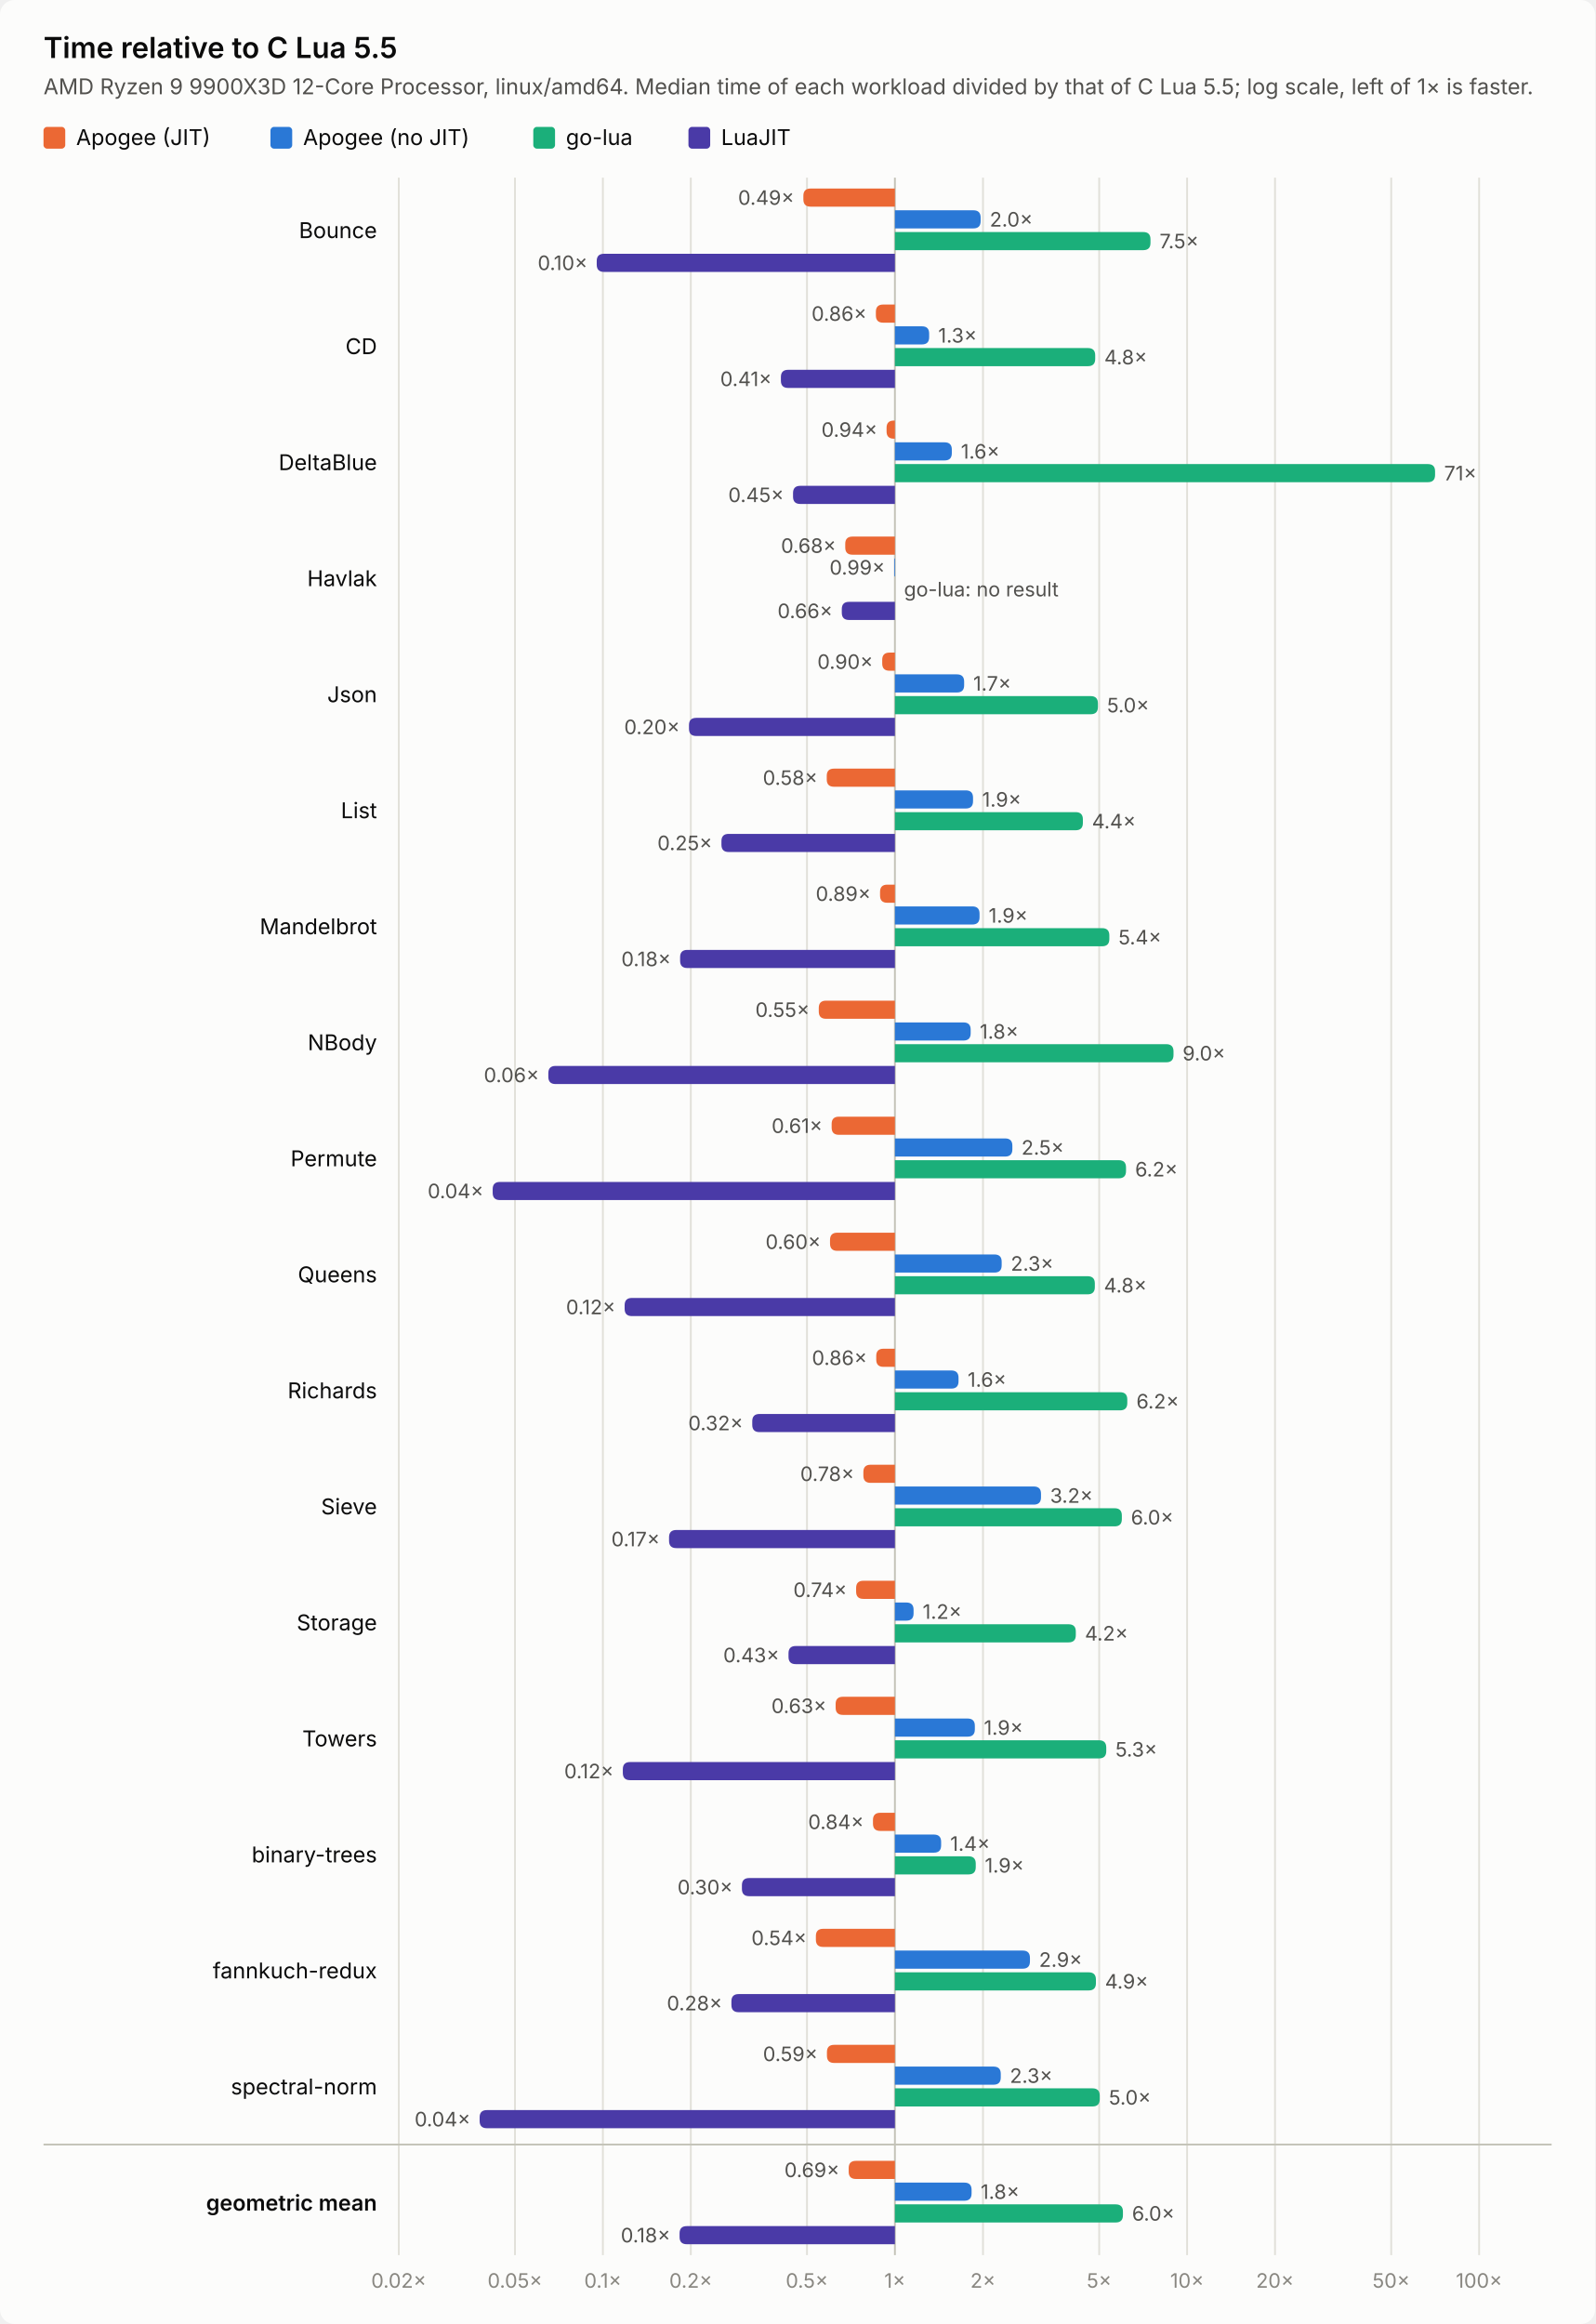
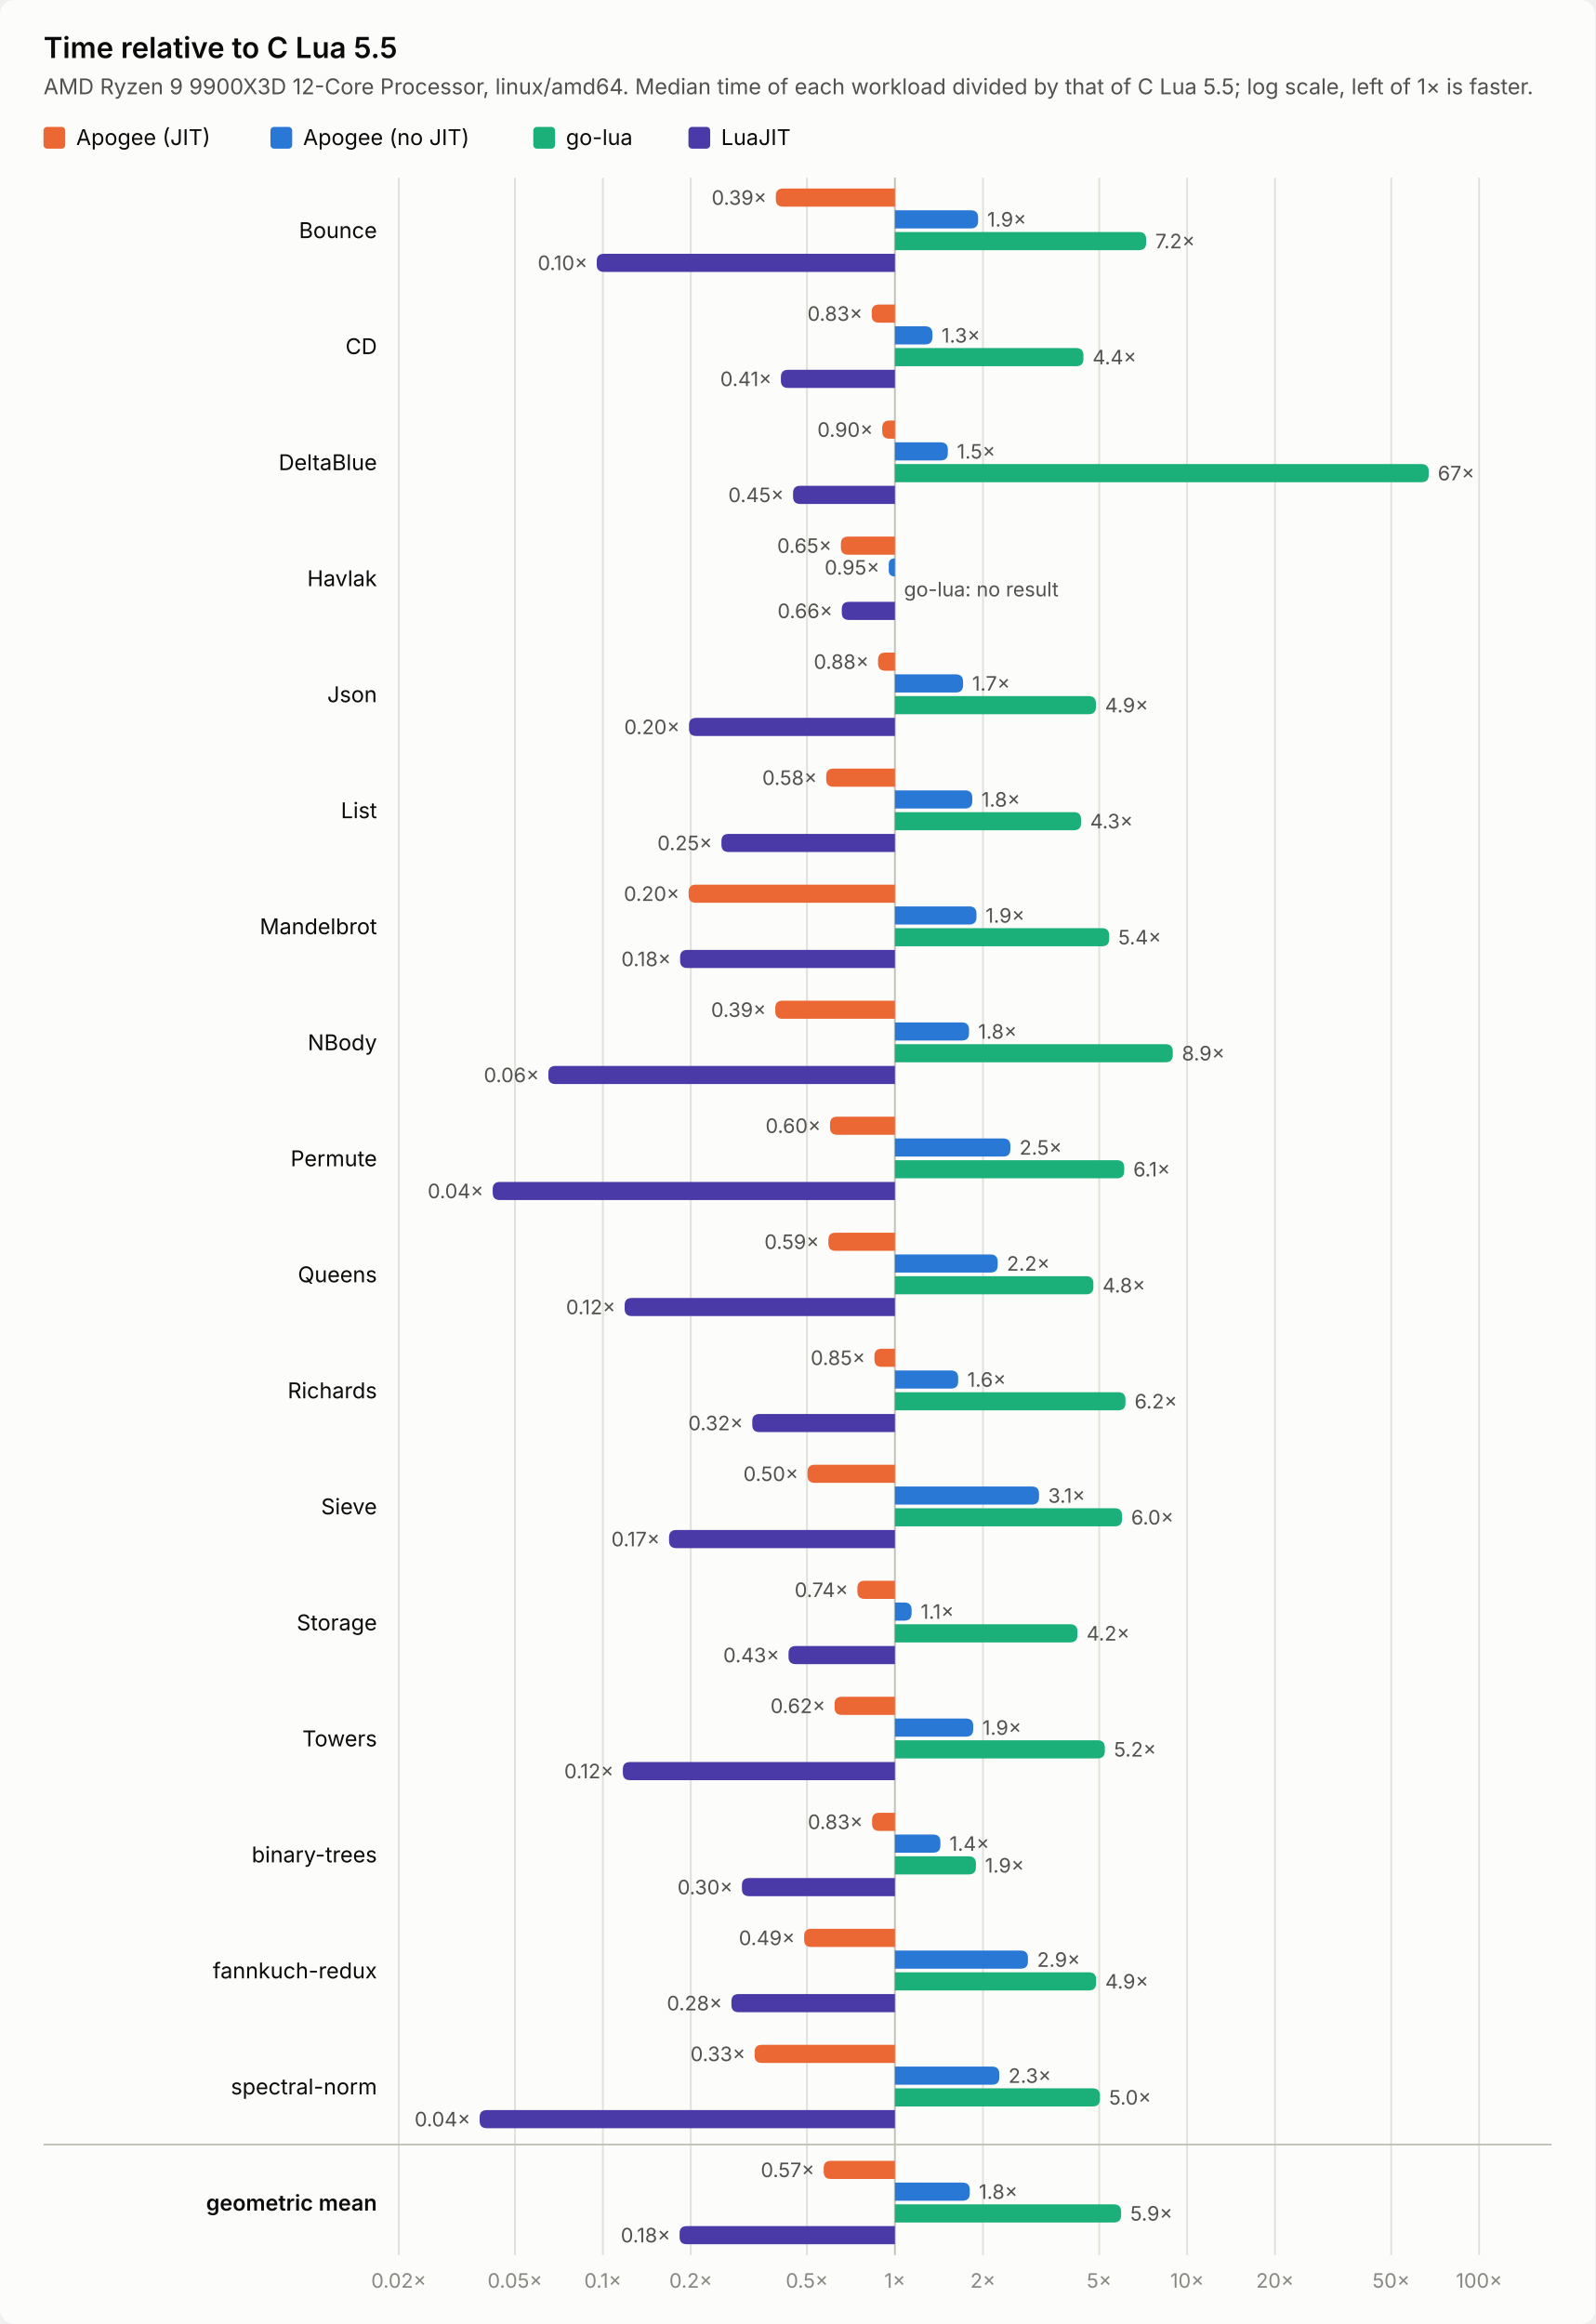
<svg xmlns="http://www.w3.org/2000/svg" viewBox="0 0 880 1282" width="880" height="1282" role="img" aria-labelledby="t d">
  <style>
text { font-family: system-ui, -apple-system, "Segoe UI", sans-serif; }
.bg { fill: #fcfcfb; }
.title { fill: #0b0b0b; font-size: 16px; font-weight: 600; }
.sub { fill: #52514e; font-size: 12px; }
.label { fill: #0b0b0b; font-size: 12px; }
.mean { font-weight: 600; }
.value { fill: #52514e; font-size: 11px; font-variant-numeric: tabular-nums; }
.tick { fill: #898781; font-size: 11px; font-variant-numeric: tabular-nums; }
.grid { stroke: #e1e0d9; stroke-width: 1; }
.base { stroke: #c3c2b7; stroke-width: 1; }
.s0 { fill: #2a78d6; } .s1 { fill: #eb6834; } .s2 { fill: #1baf7a; } .s3 { fill: #eda100; } .s4 { fill: #4a3aa7; }
@media (prefers-color-scheme: dark) {
  .bg { fill: #1a1a19; }
  .title, .label { fill: #ffffff; }
  .sub, .value { fill: #c3c2b7; }
  .grid { stroke: #2c2c2a; }
  .base { stroke: #383835; }
  .s0 { fill: #3987e5; } .s1 { fill: #d95926; } .s2 { fill: #199e70; } .s3 { fill: #c98500; } .s4 { fill: #9085e9; }
}
</style>
  <rect class="bg" width="880" height="1282" rx="8" />
  <text class="title" x="24" y="32">Time relative to C Lua 5.5</text>
  <text class="sub" x="24" y="52">AMD Ryzen 9 9900X3D 12-Core Processor, linux/amd64. Median time of each workload divided by that of C Lua 5.5; log scale, left of 1× is faster.</text>
  <rect class="s1" x="24" y="70" width="12" height="12" rx="2" />
  <text class="label" x="42" y="80">Apogee (JIT)</text>
  <rect class="s0" x="149.2" y="70" width="12" height="12" rx="2" />
  <text class="label" x="167.2" y="80">Apogee (no JIT)</text>
  <rect class="s2" x="294.2" y="70" width="12" height="12" rx="2" />
  <text class="label" x="312.2" y="80">go-lua</text>
  <rect class="s4" x="379.8" y="70" width="12" height="12" rx="2" />
  <text class="label" x="397.8" y="80">LuaJIT</text>
  <line class="grid" x1="220.0" x2="220.0" y1="98" y2="1244" />
  <text class="tick" x="220.0" y="1262" text-anchor="middle">0.02×</text>
  <line class="grid" x1="284.1" x2="284.1" y1="98" y2="1244" />
  <text class="tick" x="284.1" y="1262" text-anchor="middle">0.05×</text>
  <line class="grid" x1="332.6" x2="332.6" y1="98" y2="1244" />
  <text class="tick" x="332.6" y="1262" text-anchor="middle">0.1×</text>
  <line class="grid" x1="381.1" x2="381.1" y1="98" y2="1244" />
  <text class="tick" x="381.1" y="1262" text-anchor="middle">0.2×</text>
  <line class="grid" x1="445.2" x2="445.2" y1="98" y2="1244" />
  <text class="tick" x="445.2" y="1262" text-anchor="middle">0.5×</text>
  <line class="base" x1="493.7" x2="493.7" y1="98" y2="1244" />
  <text class="tick" x="493.7" y="1262" text-anchor="middle">1×</text>
  <line class="grid" x1="542.3" x2="542.3" y1="98" y2="1244" />
  <text class="tick" x="542.3" y="1262" text-anchor="middle">2×</text>
  <line class="grid" x1="606.4" x2="606.4" y1="98" y2="1244" />
  <text class="tick" x="606.4" y="1262" text-anchor="middle">5×</text>
  <line class="grid" x1="654.9" x2="654.9" y1="98" y2="1244" />
  <text class="tick" x="654.9" y="1262" text-anchor="middle">10×</text>
  <line class="grid" x1="703.4" x2="703.4" y1="98" y2="1244" />
  <text class="tick" x="703.4" y="1262" text-anchor="middle">20×</text>
  <line class="grid" x1="767.5" x2="767.5" y1="98" y2="1244" />
  <text class="tick" x="767.5" y="1262" text-anchor="middle">50×</text>
  <line class="grid" x1="816.0" x2="816.0" y1="98" y2="1244" />
  <text class="tick" x="816.0" y="1262" text-anchor="middle">100×</text>
  <text class="label" x="208" y="127.0" text-anchor="end" dominant-baseline="middle">Bounce</text>
-   <path class="s1" d="M493.7 104.0H447.2Q443.2 104.0 443.2 108.0V110.0Q443.2 114.0 447.2 114.0H493.7Z" />
-   <text class="value" x="438.2" y="109.0" text-anchor="end" dominant-baseline="middle">0.49×</text>
-   <path class="s0" d="M493.7 116.0H537.0Q541.0 116.0 541.0 120.0V122.0Q541.0 126.0 537.0 126.0H493.7Z" />
-   <text class="value" x="546.0" y="121.0" text-anchor="start" dominant-baseline="middle">2.0×</text>
-   <path class="s2" d="M493.7 128.0H630.7Q634.7 128.0 634.7 132.0V134.0Q634.7 138.0 630.7 138.0H493.7Z" />
-   <text class="value" x="639.7" y="133.0" text-anchor="start" dominant-baseline="middle">7.5×</text>
+   <path class="s1" d="M493.7 104.0H432.0Q428.0 104.0 428.0 108.0V110.0Q428.0 114.0 432.0 114.0H493.7Z" />
+   <text class="value" x="423.0" y="109.0" text-anchor="end" dominant-baseline="middle">0.39×</text>
+   <path class="s0" d="M493.7 116.0H535.6Q539.6 116.0 539.6 120.0V122.0Q539.6 126.0 535.6 126.0H493.7Z" />
+   <text class="value" x="544.6" y="121.0" text-anchor="start" dominant-baseline="middle">1.9×</text>
+   <path class="s2" d="M493.7 128.0H628.3Q632.3 128.0 632.3 132.0V134.0Q632.3 138.0 628.3 138.0H493.7Z" />
+   <text class="value" x="637.3" y="133.0" text-anchor="start" dominant-baseline="middle">7.2×</text>
  <path class="s4" d="M493.7 140.0H333.2Q329.2 140.0 329.2 144.0V146.0Q329.2 150.0 333.2 150.0H493.7Z" />
  <text class="value" x="324.2" y="145.0" text-anchor="end" dominant-baseline="middle">0.10×</text>
  <text class="label" x="208" y="191.0" text-anchor="end" dominant-baseline="middle">CD</text>
-   <path class="s1" d="M493.7 168.0H487.2Q483.2 168.0 483.2 172.0V174.0Q483.2 178.0 487.2 178.0H493.7Z" />
-   <text class="value" x="478.2" y="173.0" text-anchor="end" dominant-baseline="middle">0.86×</text>
-   <path class="s0" d="M493.7 180.0H508.6Q512.6 180.0 512.6 184.0V186.0Q512.6 190.0 508.6 190.0H493.7Z" />
-   <text class="value" x="517.6" y="185.0" text-anchor="start" dominant-baseline="middle">1.3×</text>
-   <path class="s2" d="M493.7 192.0H600.2Q604.2 192.0 604.2 196.0V198.0Q604.2 202.0 600.2 202.0H493.7Z" />
-   <text class="value" x="609.2" y="197.0" text-anchor="start" dominant-baseline="middle">4.8×</text>
+   <path class="s1" d="M493.7 168.0H484.9Q480.9 168.0 480.9 172.0V174.0Q480.9 178.0 484.9 178.0H493.7Z" />
+   <text class="value" x="475.9" y="173.0" text-anchor="end" dominant-baseline="middle">0.83×</text>
+   <path class="s0" d="M493.7 180.0H510.4Q514.4 180.0 514.4 184.0V186.0Q514.4 190.0 510.4 190.0H493.7Z" />
+   <text class="value" x="519.4" y="185.0" text-anchor="start" dominant-baseline="middle">1.3×</text>
+   <path class="s2" d="M493.7 192.0H593.7Q597.7 192.0 597.7 196.0V198.0Q597.7 202.0 593.7 202.0H493.7Z" />
+   <text class="value" x="602.7" y="197.0" text-anchor="start" dominant-baseline="middle">4.4×</text>
  <path class="s4" d="M493.7 204.0H434.8Q430.8 204.0 430.8 208.0V210.0Q430.8 214.0 434.8 214.0H493.7Z" />
  <text class="value" x="425.8" y="209.0" text-anchor="end" dominant-baseline="middle">0.41×</text>
  <text class="label" x="208" y="255.0" text-anchor="end" dominant-baseline="middle">DeltaBlue</text>
-   <path class="s1" d="M493.7 232.0H493.1Q489.1 232.0 489.1 236.0V238.0Q489.1 242.0 493.1 242.0H493.7Z" />
-   <text class="value" x="484.1" y="237.0" text-anchor="end" dominant-baseline="middle">0.94×</text>
-   <path class="s0" d="M493.7 244.0H521.1Q525.1 244.0 525.1 248.0V250.0Q525.1 254.0 521.1 254.0H493.7Z" />
-   <text class="value" x="530.1" y="249.0" text-anchor="start" dominant-baseline="middle">1.6×</text>
-   <path class="s2" d="M493.7 256.0H787.7Q791.7 256.0 791.7 260.0V262.0Q791.7 266.0 787.7 266.0H493.7Z" />
-   <text class="value" x="796.7" y="261.0" text-anchor="start" dominant-baseline="middle">71×</text>
+   <path class="s1" d="M493.7 232.0H490.7Q486.7 232.0 486.7 236.0V238.0Q486.7 242.0 490.7 242.0H493.7Z" />
+   <text class="value" x="481.7" y="237.0" text-anchor="end" dominant-baseline="middle">0.90×</text>
+   <path class="s0" d="M493.7 244.0H518.9Q522.9 244.0 522.9 248.0V250.0Q522.9 254.0 518.9 254.0H493.7Z" />
+   <text class="value" x="527.9" y="249.0" text-anchor="start" dominant-baseline="middle">1.5×</text>
+   <path class="s2" d="M493.7 256.0H784.2Q788.2 256.0 788.2 260.0V262.0Q788.2 266.0 784.2 266.0H493.7Z" />
+   <text class="value" x="793.2" y="261.0" text-anchor="start" dominant-baseline="middle">67×</text>
  <path class="s4" d="M493.7 268.0H441.5Q437.5 268.0 437.5 272.0V274.0Q437.5 278.0 441.5 278.0H493.7Z" />
  <text class="value" x="432.5" y="273.0" text-anchor="end" dominant-baseline="middle">0.45×</text>
  <text class="label" x="208" y="319.0" text-anchor="end" dominant-baseline="middle">Havlak</text>
  <text class="value" x="498.7" y="325.0" dominant-baseline="middle">go-lua: no result</text>
-   <path class="s1" d="M493.7 296.0H470.3Q466.3 296.0 466.3 300.0V302.0Q466.3 306.0 470.3 306.0H493.7Z" />
-   <text class="value" x="461.3" y="301.0" text-anchor="end" dominant-baseline="middle">0.68×</text>
-   <path class="s0" d="M493.7 308.0H493.7Q493.3 308.0 493.3 308.5V317.5Q493.3 318.0 493.7 318.0H493.7Z" />
-   <text class="value" x="488.3" y="313.0" text-anchor="end" dominant-baseline="middle">0.99×</text>
+   <path class="s1" d="M493.7 296.0H467.9Q463.9 296.0 463.9 300.0V302.0Q463.9 306.0 467.9 306.0H493.7Z" />
+   <text class="value" x="458.9" y="301.0" text-anchor="end" dominant-baseline="middle">0.65×</text>
+   <path class="s0" d="M493.7 308.0H493.7Q490.3 308.0 490.3 311.4V314.6Q490.3 318.0 493.7 318.0H493.7Z" />
+   <text class="value" x="485.3" y="313.0" text-anchor="end" dominant-baseline="middle">0.95×</text>
  <path class="s4" d="M493.7 332.0H468.4Q464.4 332.0 464.4 336.0V338.0Q464.4 342.0 468.4 342.0H493.7Z" />
  <text class="value" x="459.4" y="337.0" text-anchor="end" dominant-baseline="middle">0.66×</text>
  <text class="label" x="208" y="383.0" text-anchor="end" dominant-baseline="middle">Json</text>
-   <path class="s1" d="M493.7 360.0H490.7Q486.7 360.0 486.7 364.0V366.0Q486.7 370.0 490.7 370.0H493.7Z" />
-   <text class="value" x="481.7" y="365.0" text-anchor="end" dominant-baseline="middle">0.90×</text>
-   <path class="s0" d="M493.7 372.0H527.9Q531.9 372.0 531.9 376.0V378.0Q531.9 382.0 527.9 382.0H493.7Z" />
-   <text class="value" x="536.9" y="377.0" text-anchor="start" dominant-baseline="middle">1.7×</text>
-   <path class="s2" d="M493.7 384.0H601.7Q605.7 384.0 605.7 388.0V390.0Q605.7 394.0 601.7 394.0H493.7Z" />
-   <text class="value" x="610.7" y="389.0" text-anchor="start" dominant-baseline="middle">5.0×</text>
+   <path class="s1" d="M493.7 360.0H488.4Q484.4 360.0 484.4 364.0V366.0Q484.4 370.0 488.4 370.0H493.7Z" />
+   <text class="value" x="479.4" y="365.0" text-anchor="end" dominant-baseline="middle">0.88×</text>
+   <path class="s0" d="M493.7 372.0H527.3Q531.3 372.0 531.3 376.0V378.0Q531.3 382.0 527.3 382.0H493.7Z" />
+   <text class="value" x="536.3" y="377.0" text-anchor="start" dominant-baseline="middle">1.7×</text>
+   <path class="s2" d="M493.7 384.0H600.6Q604.6 384.0 604.6 388.0V390.0Q604.6 394.0 600.6 394.0H493.7Z" />
+   <text class="value" x="609.6" y="389.0" text-anchor="start" dominant-baseline="middle">4.9×</text>
  <path class="s4" d="M493.7 396.0H384.1Q380.1 396.0 380.1 400.0V402.0Q380.1 406.0 384.1 406.0H493.7Z" />
  <text class="value" x="375.1" y="401.0" text-anchor="end" dominant-baseline="middle">0.20×</text>
  <text class="label" x="208" y="447.0" text-anchor="end" dominant-baseline="middle">List</text>
-   <path class="s1" d="M493.7 424.0H460.1Q456.1 424.0 456.1 428.0V430.0Q456.1 434.0 460.1 434.0H493.7Z" />
-   <text class="value" x="451.1" y="429.0" text-anchor="end" dominant-baseline="middle">0.58×</text>
-   <path class="s0" d="M493.7 436.0H532.8Q536.8 436.0 536.8 440.0V442.0Q536.8 446.0 532.8 446.0H493.7Z" />
-   <text class="value" x="541.8" y="441.0" text-anchor="start" dominant-baseline="middle">1.9×</text>
-   <path class="s2" d="M493.7 448.0H593.4Q597.4 448.0 597.4 452.0V454.0Q597.4 458.0 593.4 458.0H493.7Z" />
-   <text class="value" x="602.4" y="453.0" text-anchor="start" dominant-baseline="middle">4.4×</text>
+   <path class="s1" d="M493.7 424.0H459.8Q455.8 424.0 455.8 428.0V430.0Q455.8 434.0 459.8 434.0H493.7Z" />
+   <text class="value" x="450.8" y="429.0" text-anchor="end" dominant-baseline="middle">0.58×</text>
+   <path class="s0" d="M493.7 436.0H532.4Q536.4 436.0 536.4 440.0V442.0Q536.4 446.0 532.4 446.0H493.7Z" />
+   <text class="value" x="541.4" y="441.0" text-anchor="start" dominant-baseline="middle">1.8×</text>
+   <path class="s2" d="M493.7 448.0H592.4Q596.4 448.0 596.4 452.0V454.0Q596.4 458.0 592.4 458.0H493.7Z" />
+   <text class="value" x="601.4" y="453.0" text-anchor="start" dominant-baseline="middle">4.3×</text>
  <path class="s4" d="M493.7 460.0H402.0Q398.0 460.0 398.0 464.0V466.0Q398.0 470.0 402.0 470.0H493.7Z" />
  <text class="value" x="393.0" y="465.0" text-anchor="end" dominant-baseline="middle">0.25×</text>
  <text class="label" x="208" y="511.0" text-anchor="end" dominant-baseline="middle">Mandelbrot</text>
-   <path class="s1" d="M493.7 488.0H489.5Q485.5 488.0 485.5 492.0V494.0Q485.5 498.0 489.5 498.0H493.7Z" />
-   <text class="value" x="480.5" y="493.0" text-anchor="end" dominant-baseline="middle">0.89×</text>
-   <path class="s0" d="M493.7 500.0H536.4Q540.4 500.0 540.4 504.0V506.0Q540.4 510.0 536.4 510.0H493.7Z" />
-   <text class="value" x="545.4" y="505.0" text-anchor="start" dominant-baseline="middle">1.9×</text>
-   <path class="s2" d="M493.7 512.0H608.0Q612.0 512.0 612.0 516.0V518.0Q612.0 522.0 608.0 522.0H493.7Z" />
-   <text class="value" x="617.0" y="517.0" text-anchor="start" dominant-baseline="middle">5.4×</text>
+   <path class="s1" d="M493.7 488.0H383.9Q379.9 488.0 379.9 492.0V494.0Q379.9 498.0 383.9 498.0H493.7Z" />
+   <text class="value" x="374.9" y="493.0" text-anchor="end" dominant-baseline="middle">0.20×</text>
+   <path class="s0" d="M493.7 500.0H534.7Q538.7 500.0 538.7 504.0V506.0Q538.7 510.0 534.7 510.0H493.7Z" />
+   <text class="value" x="543.7" y="505.0" text-anchor="start" dominant-baseline="middle">1.9×</text>
+   <path class="s2" d="M493.7 512.0H607.9Q611.9 512.0 611.9 516.0V518.0Q611.9 522.0 607.9 522.0H493.7Z" />
+   <text class="value" x="616.9" y="517.0" text-anchor="start" dominant-baseline="middle">5.4×</text>
  <path class="s4" d="M493.7 524.0H379.2Q375.2 524.0 375.2 528.0V530.0Q375.2 534.0 379.2 534.0H493.7Z" />
  <text class="value" x="370.2" y="529.0" text-anchor="end" dominant-baseline="middle">0.18×</text>
  <text class="label" x="208" y="575.0" text-anchor="end" dominant-baseline="middle">NBody</text>
-   <path class="s1" d="M493.7 552.0H455.7Q451.7 552.0 451.7 556.0V558.0Q451.7 562.0 455.7 562.0H493.7Z" />
-   <text class="value" x="446.7" y="557.0" text-anchor="end" dominant-baseline="middle">0.55×</text>
-   <path class="s0" d="M493.7 564.0H531.5Q535.5 564.0 535.5 568.0V570.0Q535.5 574.0 531.5 574.0H493.7Z" />
-   <text class="value" x="540.5" y="569.0" text-anchor="start" dominant-baseline="middle">1.8×</text>
-   <path class="s2" d="M493.7 576.0H643.4Q647.4 576.0 647.4 580.0V582.0Q647.4 586.0 643.4 586.0H493.7Z" />
-   <text class="value" x="652.4" y="581.0" text-anchor="start" dominant-baseline="middle">9.0×</text>
+   <path class="s1" d="M493.7 552.0H431.7Q427.7 552.0 427.7 556.0V558.0Q427.7 562.0 431.7 562.0H493.7Z" />
+   <text class="value" x="422.7" y="557.0" text-anchor="end" dominant-baseline="middle">0.39×</text>
+   <path class="s0" d="M493.7 564.0H530.6Q534.6 564.0 534.6 568.0V570.0Q534.6 574.0 530.6 574.0H493.7Z" />
+   <text class="value" x="539.6" y="569.0" text-anchor="start" dominant-baseline="middle">1.8×</text>
+   <path class="s2" d="M493.7 576.0H643.0Q647.0 576.0 647.0 580.0V582.0Q647.0 586.0 643.0 586.0H493.7Z" />
+   <text class="value" x="652.0" y="581.0" text-anchor="start" dominant-baseline="middle">8.9×</text>
  <path class="s4" d="M493.7 588.0H306.5Q302.5 588.0 302.5 592.0V594.0Q302.5 598.0 306.5 598.0H493.7Z" />
  <text class="value" x="297.5" y="593.0" text-anchor="end" dominant-baseline="middle">0.06×</text>
  <text class="label" x="208" y="639.0" text-anchor="end" dominant-baseline="middle">Permute</text>
-   <path class="s1" d="M493.7 616.0H462.8Q458.8 616.0 458.8 620.0V622.0Q458.8 626.0 462.8 626.0H493.7Z" />
-   <text class="value" x="453.8" y="621.0" text-anchor="end" dominant-baseline="middle">0.61×</text>
-   <path class="s0" d="M493.7 628.0H554.5Q558.5 628.0 558.5 632.0V634.0Q558.5 638.0 554.5 638.0H493.7Z" />
-   <text class="value" x="563.5" y="633.0" text-anchor="start" dominant-baseline="middle">2.5×</text>
-   <path class="s2" d="M493.7 640.0H617.2Q621.2 640.0 621.2 644.0V646.0Q621.2 650.0 617.2 650.0H493.7Z" />
-   <text class="value" x="626.2" y="645.0" text-anchor="start" dominant-baseline="middle">6.2×</text>
+   <path class="s1" d="M493.7 616.0H461.9Q457.9 616.0 457.9 620.0V622.0Q457.9 626.0 461.9 626.0H493.7Z" />
+   <text class="value" x="452.9" y="621.0" text-anchor="end" dominant-baseline="middle">0.60×</text>
+   <path class="s0" d="M493.7 628.0H553.4Q557.4 628.0 557.4 632.0V634.0Q557.4 638.0 553.4 638.0H493.7Z" />
+   <text class="value" x="562.4" y="633.0" text-anchor="start" dominant-baseline="middle">2.5×</text>
+   <path class="s2" d="M493.7 640.0H616.2Q620.2 640.0 620.2 644.0V646.0Q620.2 650.0 616.2 650.0H493.7Z" />
+   <text class="value" x="625.2" y="645.0" text-anchor="start" dominant-baseline="middle">6.1×</text>
  <path class="s4" d="M493.7 652.0H275.8Q271.8 652.0 271.8 656.0V658.0Q271.8 662.0 275.8 662.0H493.7Z" />
  <text class="value" x="266.8" y="657.0" text-anchor="end" dominant-baseline="middle">0.04×</text>
  <text class="label" x="208" y="703.0" text-anchor="end" dominant-baseline="middle">Queens</text>
-   <path class="s1" d="M493.7 680.0H461.9Q457.9 680.0 457.9 684.0V686.0Q457.9 690.0 461.9 690.0H493.7Z" />
-   <text class="value" x="452.9" y="685.0" text-anchor="end" dominant-baseline="middle">0.60×</text>
-   <path class="s0" d="M493.7 692.0H548.6Q552.6 692.0 552.6 696.0V698.0Q552.6 702.0 548.6 702.0H493.7Z" />
-   <text class="value" x="557.6" y="697.0" text-anchor="start" dominant-baseline="middle">2.3×</text>
-   <path class="s2" d="M493.7 704.0H600.0Q604.0 704.0 604.0 708.0V710.0Q604.0 714.0 600.0 714.0H493.7Z" />
-   <text class="value" x="609.0" y="709.0" text-anchor="start" dominant-baseline="middle">4.8×</text>
+   <path class="s1" d="M493.7 680.0H461.0Q457.0 680.0 457.0 684.0V686.0Q457.0 690.0 461.0 690.0H493.7Z" />
+   <text class="value" x="452.0" y="685.0" text-anchor="end" dominant-baseline="middle">0.59×</text>
+   <path class="s0" d="M493.7 692.0H546.4Q550.4 692.0 550.4 696.0V698.0Q550.4 702.0 546.4 702.0H493.7Z" />
+   <text class="value" x="555.4" y="697.0" text-anchor="start" dominant-baseline="middle">2.2×</text>
+   <path class="s2" d="M493.7 704.0H599.2Q603.2 704.0 603.2 708.0V710.0Q603.2 714.0 599.2 714.0H493.7Z" />
+   <text class="value" x="608.2" y="709.0" text-anchor="start" dominant-baseline="middle">4.8×</text>
  <path class="s4" d="M493.7 716.0H348.6Q344.6 716.0 344.6 720.0V722.0Q344.6 726.0 348.6 726.0H493.7Z" />
  <text class="value" x="339.6" y="721.0" text-anchor="end" dominant-baseline="middle">0.12×</text>
  <text class="label" x="208" y="767.0" text-anchor="end" dominant-baseline="middle">Richards</text>
-   <path class="s1" d="M493.7 744.0H487.4Q483.4 744.0 483.4 748.0V750.0Q483.4 754.0 487.4 754.0H493.7Z" />
-   <text class="value" x="478.4" y="749.0" text-anchor="end" dominant-baseline="middle">0.86×</text>
-   <path class="s0" d="M493.7 756.0H524.8Q528.8 756.0 528.8 760.0V762.0Q528.8 766.0 524.8 766.0H493.7Z" />
-   <text class="value" x="533.8" y="761.0" text-anchor="start" dominant-baseline="middle">1.6×</text>
-   <path class="s2" d="M493.7 768.0H617.9Q621.9 768.0 621.9 772.0V774.0Q621.9 778.0 617.9 778.0H493.7Z" />
-   <text class="value" x="626.9" y="773.0" text-anchor="start" dominant-baseline="middle">6.2×</text>
+   <path class="s1" d="M493.7 744.0H486.4Q482.4 744.0 482.4 748.0V750.0Q482.4 754.0 486.4 754.0H493.7Z" />
+   <text class="value" x="477.4" y="749.0" text-anchor="end" dominant-baseline="middle">0.85×</text>
+   <path class="s0" d="M493.7 756.0H524.6Q528.6 756.0 528.6 760.0V762.0Q528.6 766.0 524.6 766.0H493.7Z" />
+   <text class="value" x="533.6" y="761.0" text-anchor="start" dominant-baseline="middle">1.6×</text>
+   <path class="s2" d="M493.7 768.0H616.9Q620.9 768.0 620.9 772.0V774.0Q620.9 778.0 616.9 778.0H493.7Z" />
+   <text class="value" x="625.9" y="773.0" text-anchor="start" dominant-baseline="middle">6.2×</text>
  <path class="s4" d="M493.7 780.0H419.0Q415.0 780.0 415.0 784.0V786.0Q415.0 790.0 419.0 790.0H493.7Z" />
  <text class="value" x="410.0" y="785.0" text-anchor="end" dominant-baseline="middle">0.32×</text>
  <text class="label" x="208" y="831.0" text-anchor="end" dominant-baseline="middle">Sieve</text>
-   <path class="s1" d="M493.7 808.0H480.3Q476.3 808.0 476.3 812.0V814.0Q476.3 818.0 480.3 818.0H493.7Z" />
-   <text class="value" x="471.3" y="813.0" text-anchor="end" dominant-baseline="middle">0.78×</text>
-   <path class="s0" d="M493.7 820.0H570.3Q574.3 820.0 574.3 824.0V826.0Q574.3 830.0 570.3 830.0H493.7Z" />
-   <text class="value" x="579.3" y="825.0" text-anchor="start" dominant-baseline="middle">3.2×</text>
-   <path class="s2" d="M493.7 832.0H614.9Q618.9 832.0 618.9 836.0V838.0Q618.9 842.0 614.9 842.0H493.7Z" />
-   <text class="value" x="623.9" y="837.0" text-anchor="start" dominant-baseline="middle">6.0×</text>
+   <path class="s1" d="M493.7 808.0H449.5Q445.5 808.0 445.5 812.0V814.0Q445.5 818.0 449.5 818.0H493.7Z" />
+   <text class="value" x="440.5" y="813.0" text-anchor="end" dominant-baseline="middle">0.50×</text>
+   <path class="s0" d="M493.7 820.0H569.2Q573.2 820.0 573.2 824.0V826.0Q573.2 830.0 569.2 830.0H493.7Z" />
+   <text class="value" x="578.2" y="825.0" text-anchor="start" dominant-baseline="middle">3.1×</text>
+   <path class="s2" d="M493.7 832.0H615.0Q619.0 832.0 619.0 836.0V838.0Q619.0 842.0 615.0 842.0H493.7Z" />
+   <text class="value" x="624.0" y="837.0" text-anchor="start" dominant-baseline="middle">6.0×</text>
  <path class="s4" d="M493.7 844.0H373.1Q369.1 844.0 369.1 848.0V850.0Q369.1 854.0 373.1 854.0H493.7Z" />
  <text class="value" x="364.1" y="849.0" text-anchor="end" dominant-baseline="middle">0.17×</text>
  <text class="label" x="208" y="895.0" text-anchor="end" dominant-baseline="middle">Storage</text>
-   <path class="s1" d="M493.7 872.0H476.3Q472.3 872.0 472.3 876.0V878.0Q472.3 882.0 476.3 882.0H493.7Z" />
-   <text class="value" x="467.3" y="877.0" text-anchor="end" dominant-baseline="middle">0.74×</text>
-   <path class="s0" d="M493.7 884.0H500.0Q504.0 884.0 504.0 888.0V890.0Q504.0 894.0 500.0 894.0H493.7Z" />
-   <text class="value" x="509.0" y="889.0" text-anchor="start" dominant-baseline="middle">1.2×</text>
-   <path class="s2" d="M493.7 896.0H589.5Q593.5 896.0 593.5 900.0V902.0Q593.5 906.0 589.5 906.0H493.7Z" />
-   <text class="value" x="598.5" y="901.0" text-anchor="start" dominant-baseline="middle">4.2×</text>
+   <path class="s1" d="M493.7 872.0H477.0Q473.0 872.0 473.0 876.0V878.0Q473.0 882.0 477.0 882.0H493.7Z" />
+   <text class="value" x="468.0" y="877.0" text-anchor="end" dominant-baseline="middle">0.74×</text>
+   <path class="s0" d="M493.7 884.0H498.9Q502.9 884.0 502.9 888.0V890.0Q502.9 894.0 498.9 894.0H493.7Z" />
+   <text class="value" x="507.9" y="889.0" text-anchor="start" dominant-baseline="middle">1.1×</text>
+   <path class="s2" d="M493.7 896.0H590.4Q594.4 896.0 594.4 900.0V902.0Q594.4 906.0 590.4 906.0H493.7Z" />
+   <text class="value" x="599.4" y="901.0" text-anchor="start" dominant-baseline="middle">4.2×</text>
  <path class="s4" d="M493.7 908.0H439.0Q435.0 908.0 435.0 912.0V914.0Q435.0 918.0 439.0 918.0H493.7Z" />
  <text class="value" x="430.0" y="913.0" text-anchor="end" dominant-baseline="middle">0.43×</text>
  <text class="label" x="208" y="959.0" text-anchor="end" dominant-baseline="middle">Towers</text>
-   <path class="s1" d="M493.7 936.0H465.0Q461.0 936.0 461.0 940.0V942.0Q461.0 946.0 465.0 946.0H493.7Z" />
-   <text class="value" x="456.0" y="941.0" text-anchor="end" dominant-baseline="middle">0.63×</text>
-   <path class="s0" d="M493.7 948.0H533.8Q537.8 948.0 537.8 952.0V954.0Q537.8 958.0 533.8 958.0H493.7Z" />
-   <text class="value" x="542.8" y="953.0" text-anchor="start" dominant-baseline="middle">1.9×</text>
-   <path class="s2" d="M493.7 960.0H606.3Q610.3 960.0 610.3 964.0V966.0Q610.3 970.0 606.3 970.0H493.7Z" />
-   <text class="value" x="615.3" y="965.0" text-anchor="start" dominant-baseline="middle">5.3×</text>
+   <path class="s1" d="M493.7 936.0H464.4Q460.4 936.0 460.4 940.0V942.0Q460.4 946.0 464.4 946.0H493.7Z" />
+   <text class="value" x="455.4" y="941.0" text-anchor="end" dominant-baseline="middle">0.62×</text>
+   <path class="s0" d="M493.7 948.0H532.9Q536.9 948.0 536.9 952.0V954.0Q536.9 958.0 532.9 958.0H493.7Z" />
+   <text class="value" x="541.9" y="953.0" text-anchor="start" dominant-baseline="middle">1.9×</text>
+   <path class="s2" d="M493.7 960.0H605.5Q609.5 960.0 609.5 964.0V966.0Q609.5 970.0 605.5 970.0H493.7Z" />
+   <text class="value" x="614.5" y="965.0" text-anchor="start" dominant-baseline="middle">5.2×</text>
  <path class="s4" d="M493.7 972.0H347.6Q343.6 972.0 343.6 976.0V978.0Q343.6 982.0 347.6 982.0H493.7Z" />
  <text class="value" x="338.6" y="977.0" text-anchor="end" dominant-baseline="middle">0.12×</text>
  <text class="label" x="208" y="1023.0" text-anchor="end" dominant-baseline="middle">binary-trees</text>
-   <path class="s1" d="M493.7 1000.0H485.6Q481.6 1000.0 481.6 1004.0V1006.0Q481.6 1010.0 485.6 1010.0H493.7Z" />
-   <text class="value" x="476.6" y="1005.0" text-anchor="end" dominant-baseline="middle">0.84×</text>
-   <path class="s0" d="M493.7 1012.0H515.2Q519.2 1012.0 519.2 1016.0V1018.0Q519.2 1022.0 515.2 1022.0H493.7Z" />
-   <text class="value" x="524.2" y="1017.0" text-anchor="start" dominant-baseline="middle">1.4×</text>
-   <path class="s2" d="M493.7 1024.0H534.3Q538.3 1024.0 538.3 1028.0V1030.0Q538.3 1034.0 534.3 1034.0H493.7Z" />
-   <text class="value" x="543.3" y="1029.0" text-anchor="start" dominant-baseline="middle">1.9×</text>
+   <path class="s1" d="M493.7 1000.0H485.1Q481.1 1000.0 481.1 1004.0V1006.0Q481.1 1010.0 485.1 1010.0H493.7Z" />
+   <text class="value" x="476.1" y="1005.0" text-anchor="end" dominant-baseline="middle">0.83×</text>
+   <path class="s0" d="M493.7 1012.0H514.8Q518.8 1012.0 518.8 1016.0V1018.0Q518.8 1022.0 514.8 1022.0H493.7Z" />
+   <text class="value" x="523.8" y="1017.0" text-anchor="start" dominant-baseline="middle">1.4×</text>
+   <path class="s2" d="M493.7 1024.0H534.4Q538.4 1024.0 538.4 1028.0V1030.0Q538.4 1034.0 534.4 1034.0H493.7Z" />
+   <text class="value" x="543.4" y="1029.0" text-anchor="start" dominant-baseline="middle">1.9×</text>
  <path class="s4" d="M493.7 1036.0H413.3Q409.3 1036.0 409.3 1040.0V1042.0Q409.3 1046.0 413.3 1046.0H493.7Z" />
  <text class="value" x="404.3" y="1041.0" text-anchor="end" dominant-baseline="middle">0.30×</text>
  <text class="label" x="208" y="1087.0" text-anchor="end" dominant-baseline="middle">fannkuch-redux</text>
-   <path class="s1" d="M493.7 1064.0H454.1Q450.1 1064.0 450.1 1068.0V1070.0Q450.1 1074.0 454.1 1074.0H493.7Z" />
-   <text class="value" x="445.1" y="1069.0" text-anchor="end" dominant-baseline="middle">0.54×</text>
-   <path class="s0" d="M493.7 1076.0H564.2Q568.2 1076.0 568.2 1080.0V1082.0Q568.2 1086.0 564.2 1086.0H493.7Z" />
-   <text class="value" x="573.2" y="1081.0" text-anchor="start" dominant-baseline="middle">2.9×</text>
-   <path class="s2" d="M493.7 1088.0H600.6Q604.6 1088.0 604.6 1092.0V1094.0Q604.6 1098.0 600.6 1098.0H493.7Z" />
-   <text class="value" x="609.6" y="1093.0" text-anchor="start" dominant-baseline="middle">4.9×</text>
+   <path class="s1" d="M493.7 1064.0H447.6Q443.6 1064.0 443.6 1068.0V1070.0Q443.6 1074.0 447.6 1074.0H493.7Z" />
+   <text class="value" x="438.6" y="1069.0" text-anchor="end" dominant-baseline="middle">0.49×</text>
+   <path class="s0" d="M493.7 1076.0H563.1Q567.1 1076.0 567.1 1080.0V1082.0Q567.1 1086.0 563.1 1086.0H493.7Z" />
+   <text class="value" x="572.1" y="1081.0" text-anchor="start" dominant-baseline="middle">2.9×</text>
+   <path class="s2" d="M493.7 1088.0H600.7Q604.7 1088.0 604.7 1092.0V1094.0Q604.7 1098.0 600.7 1098.0H493.7Z" />
+   <text class="value" x="609.7" y="1093.0" text-anchor="start" dominant-baseline="middle">4.9×</text>
  <path class="s4" d="M493.7 1100.0H407.5Q403.5 1100.0 403.5 1104.0V1106.0Q403.5 1110.0 407.5 1110.0H493.7Z" />
  <text class="value" x="398.5" y="1105.0" text-anchor="end" dominant-baseline="middle">0.28×</text>
  <text class="label" x="208" y="1151.0" text-anchor="end" dominant-baseline="middle">spectral-norm</text>
-   <path class="s1" d="M493.7 1128.0H460.2Q456.2 1128.0 456.2 1132.0V1134.0Q456.2 1138.0 460.2 1138.0H493.7Z" />
-   <text class="value" x="451.2" y="1133.0" text-anchor="end" dominant-baseline="middle">0.59×</text>
-   <path class="s0" d="M493.7 1140.0H548.1Q552.1 1140.0 552.1 1144.0V1146.0Q552.1 1150.0 548.1 1150.0H493.7Z" />
-   <text class="value" x="557.1" y="1145.0" text-anchor="start" dominant-baseline="middle">2.3×</text>
-   <path class="s2" d="M493.7 1152.0H602.7Q606.7 1152.0 606.7 1156.0V1158.0Q606.7 1162.0 602.7 1162.0H493.7Z" />
-   <text class="value" x="611.7" y="1157.0" text-anchor="start" dominant-baseline="middle">5.0×</text>
+   <path class="s1" d="M493.7 1128.0H420.3Q416.3 1128.0 416.3 1132.0V1134.0Q416.3 1138.0 420.3 1138.0H493.7Z" />
+   <text class="value" x="411.3" y="1133.0" text-anchor="end" dominant-baseline="middle">0.33×</text>
+   <path class="s0" d="M493.7 1140.0H547.3Q551.3 1140.0 551.3 1144.0V1146.0Q551.3 1150.0 547.3 1150.0H493.7Z" />
+   <text class="value" x="556.3" y="1145.0" text-anchor="start" dominant-baseline="middle">2.3×</text>
+   <path class="s2" d="M493.7 1152.0H602.8Q606.8 1152.0 606.8 1156.0V1158.0Q606.8 1162.0 602.8 1162.0H493.7Z" />
+   <text class="value" x="611.8" y="1157.0" text-anchor="start" dominant-baseline="middle">5.0×</text>
  <path class="s4" d="M493.7 1164.0H268.6Q264.6 1164.0 264.6 1168.0V1170.0Q264.6 1174.0 268.6 1174.0H493.7Z" />
  <text class="value" x="259.6" y="1169.0" text-anchor="end" dominant-baseline="middle">0.04×</text>
  <line class="base" x1="24" x2="856" y1="1183.0" y2="1183.0" />
  <text class="label mean" x="208" y="1215.0" text-anchor="end" dominant-baseline="middle">geometric mean</text>
-   <path class="s1" d="M493.7 1192.0H472.2Q468.2 1192.0 468.2 1196.0V1198.0Q468.2 1202.0 472.2 1202.0H493.7Z" />
-   <text class="value" x="463.2" y="1197.0" text-anchor="end" dominant-baseline="middle">0.69×</text>
-   <path class="s0" d="M493.7 1204.0H532.0Q536.0 1204.0 536.0 1208.0V1210.0Q536.0 1214.0 532.0 1214.0H493.7Z" />
-   <text class="value" x="541.0" y="1209.0" text-anchor="start" dominant-baseline="middle">1.8×</text>
-   <path class="s2" d="M493.7 1216.0H615.5Q619.5 1216.0 619.5 1220.0V1222.0Q619.5 1226.0 615.5 1226.0H493.7Z" />
-   <text class="value" x="624.5" y="1221.0" text-anchor="start" dominant-baseline="middle">6.0×</text>
+   <path class="s1" d="M493.7 1192.0H458.4Q454.4 1192.0 454.4 1196.0V1198.0Q454.4 1202.0 458.4 1202.0H493.7Z" />
+   <text class="value" x="449.4" y="1197.0" text-anchor="end" dominant-baseline="middle">0.57×</text>
+   <path class="s0" d="M493.7 1204.0H531.0Q535.0 1204.0 535.0 1208.0V1210.0Q535.0 1214.0 531.0 1214.0H493.7Z" />
+   <text class="value" x="540.0" y="1209.0" text-anchor="start" dominant-baseline="middle">1.8×</text>
+   <path class="s2" d="M493.7 1216.0H614.5Q618.5 1216.0 618.5 1220.0V1222.0Q618.5 1226.0 614.5 1226.0H493.7Z" />
+   <text class="value" x="623.5" y="1221.0" text-anchor="start" dominant-baseline="middle">5.9×</text>
  <path class="s4" d="M493.7 1228.0H378.9Q374.9 1228.0 374.9 1232.0V1234.0Q374.9 1238.0 378.9 1238.0H493.7Z" />
  <text class="value" x="369.9" y="1233.0" text-anchor="end" dominant-baseline="middle">0.18×</text>
</svg>
